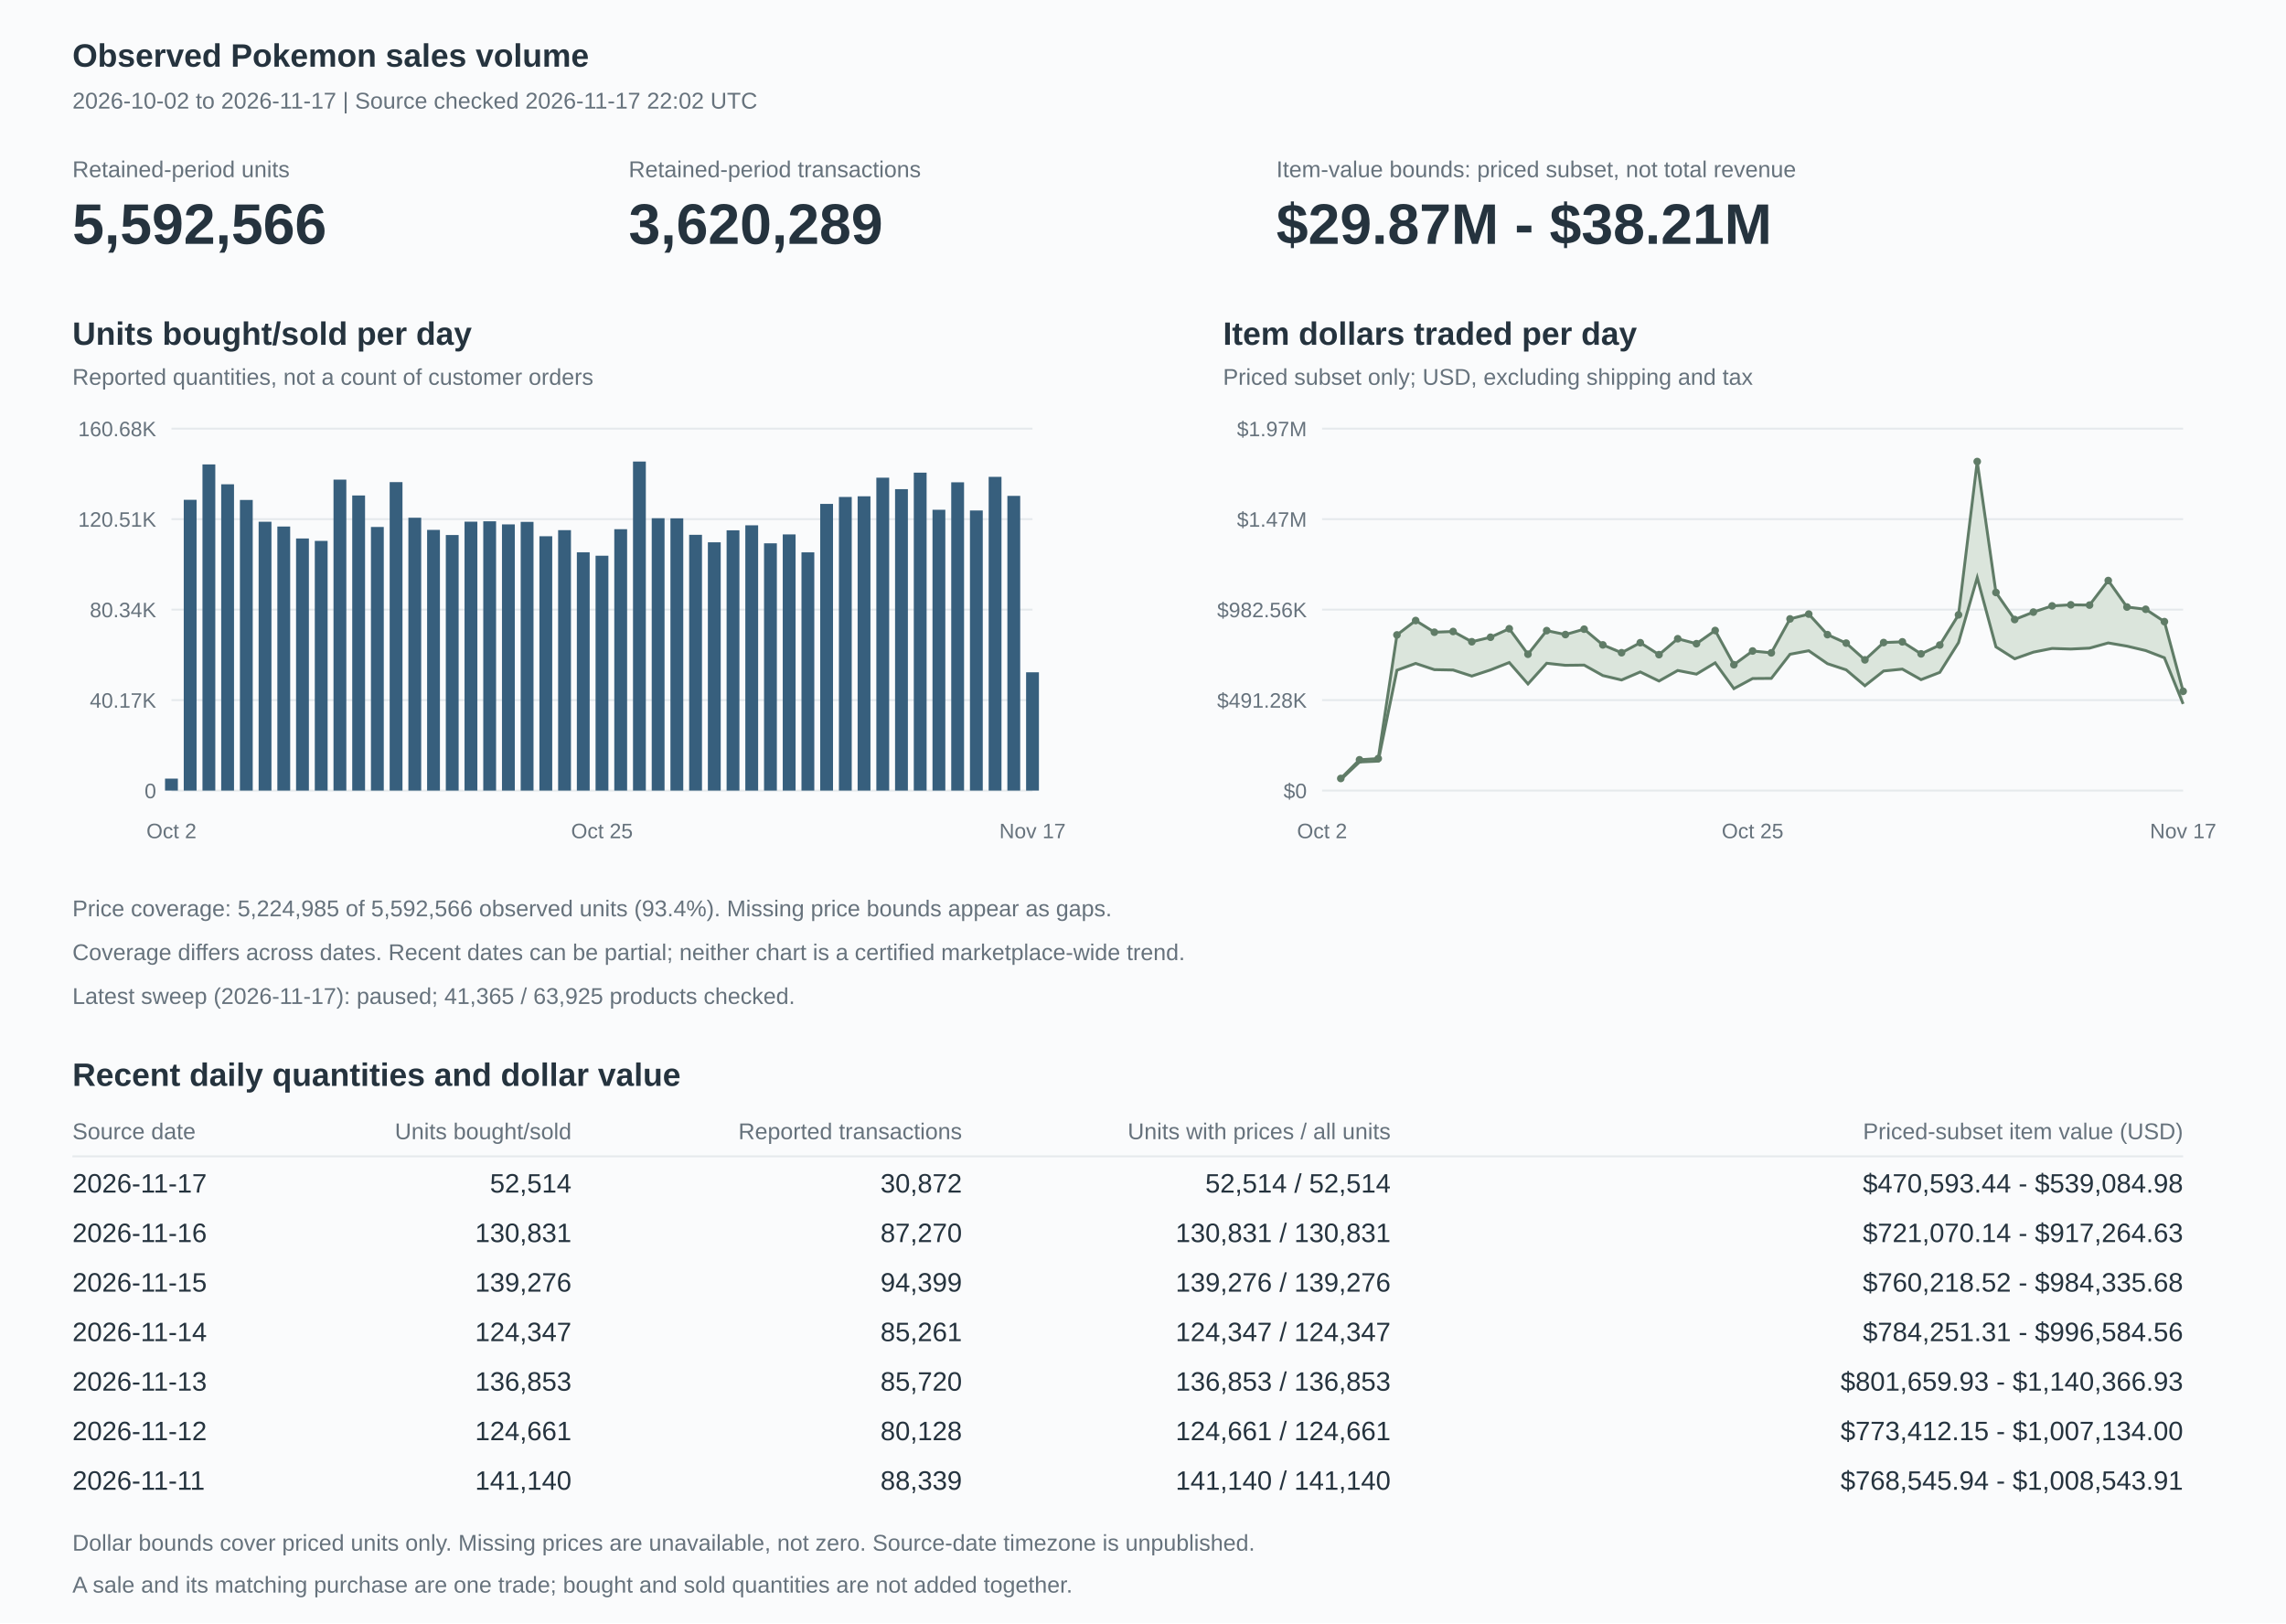
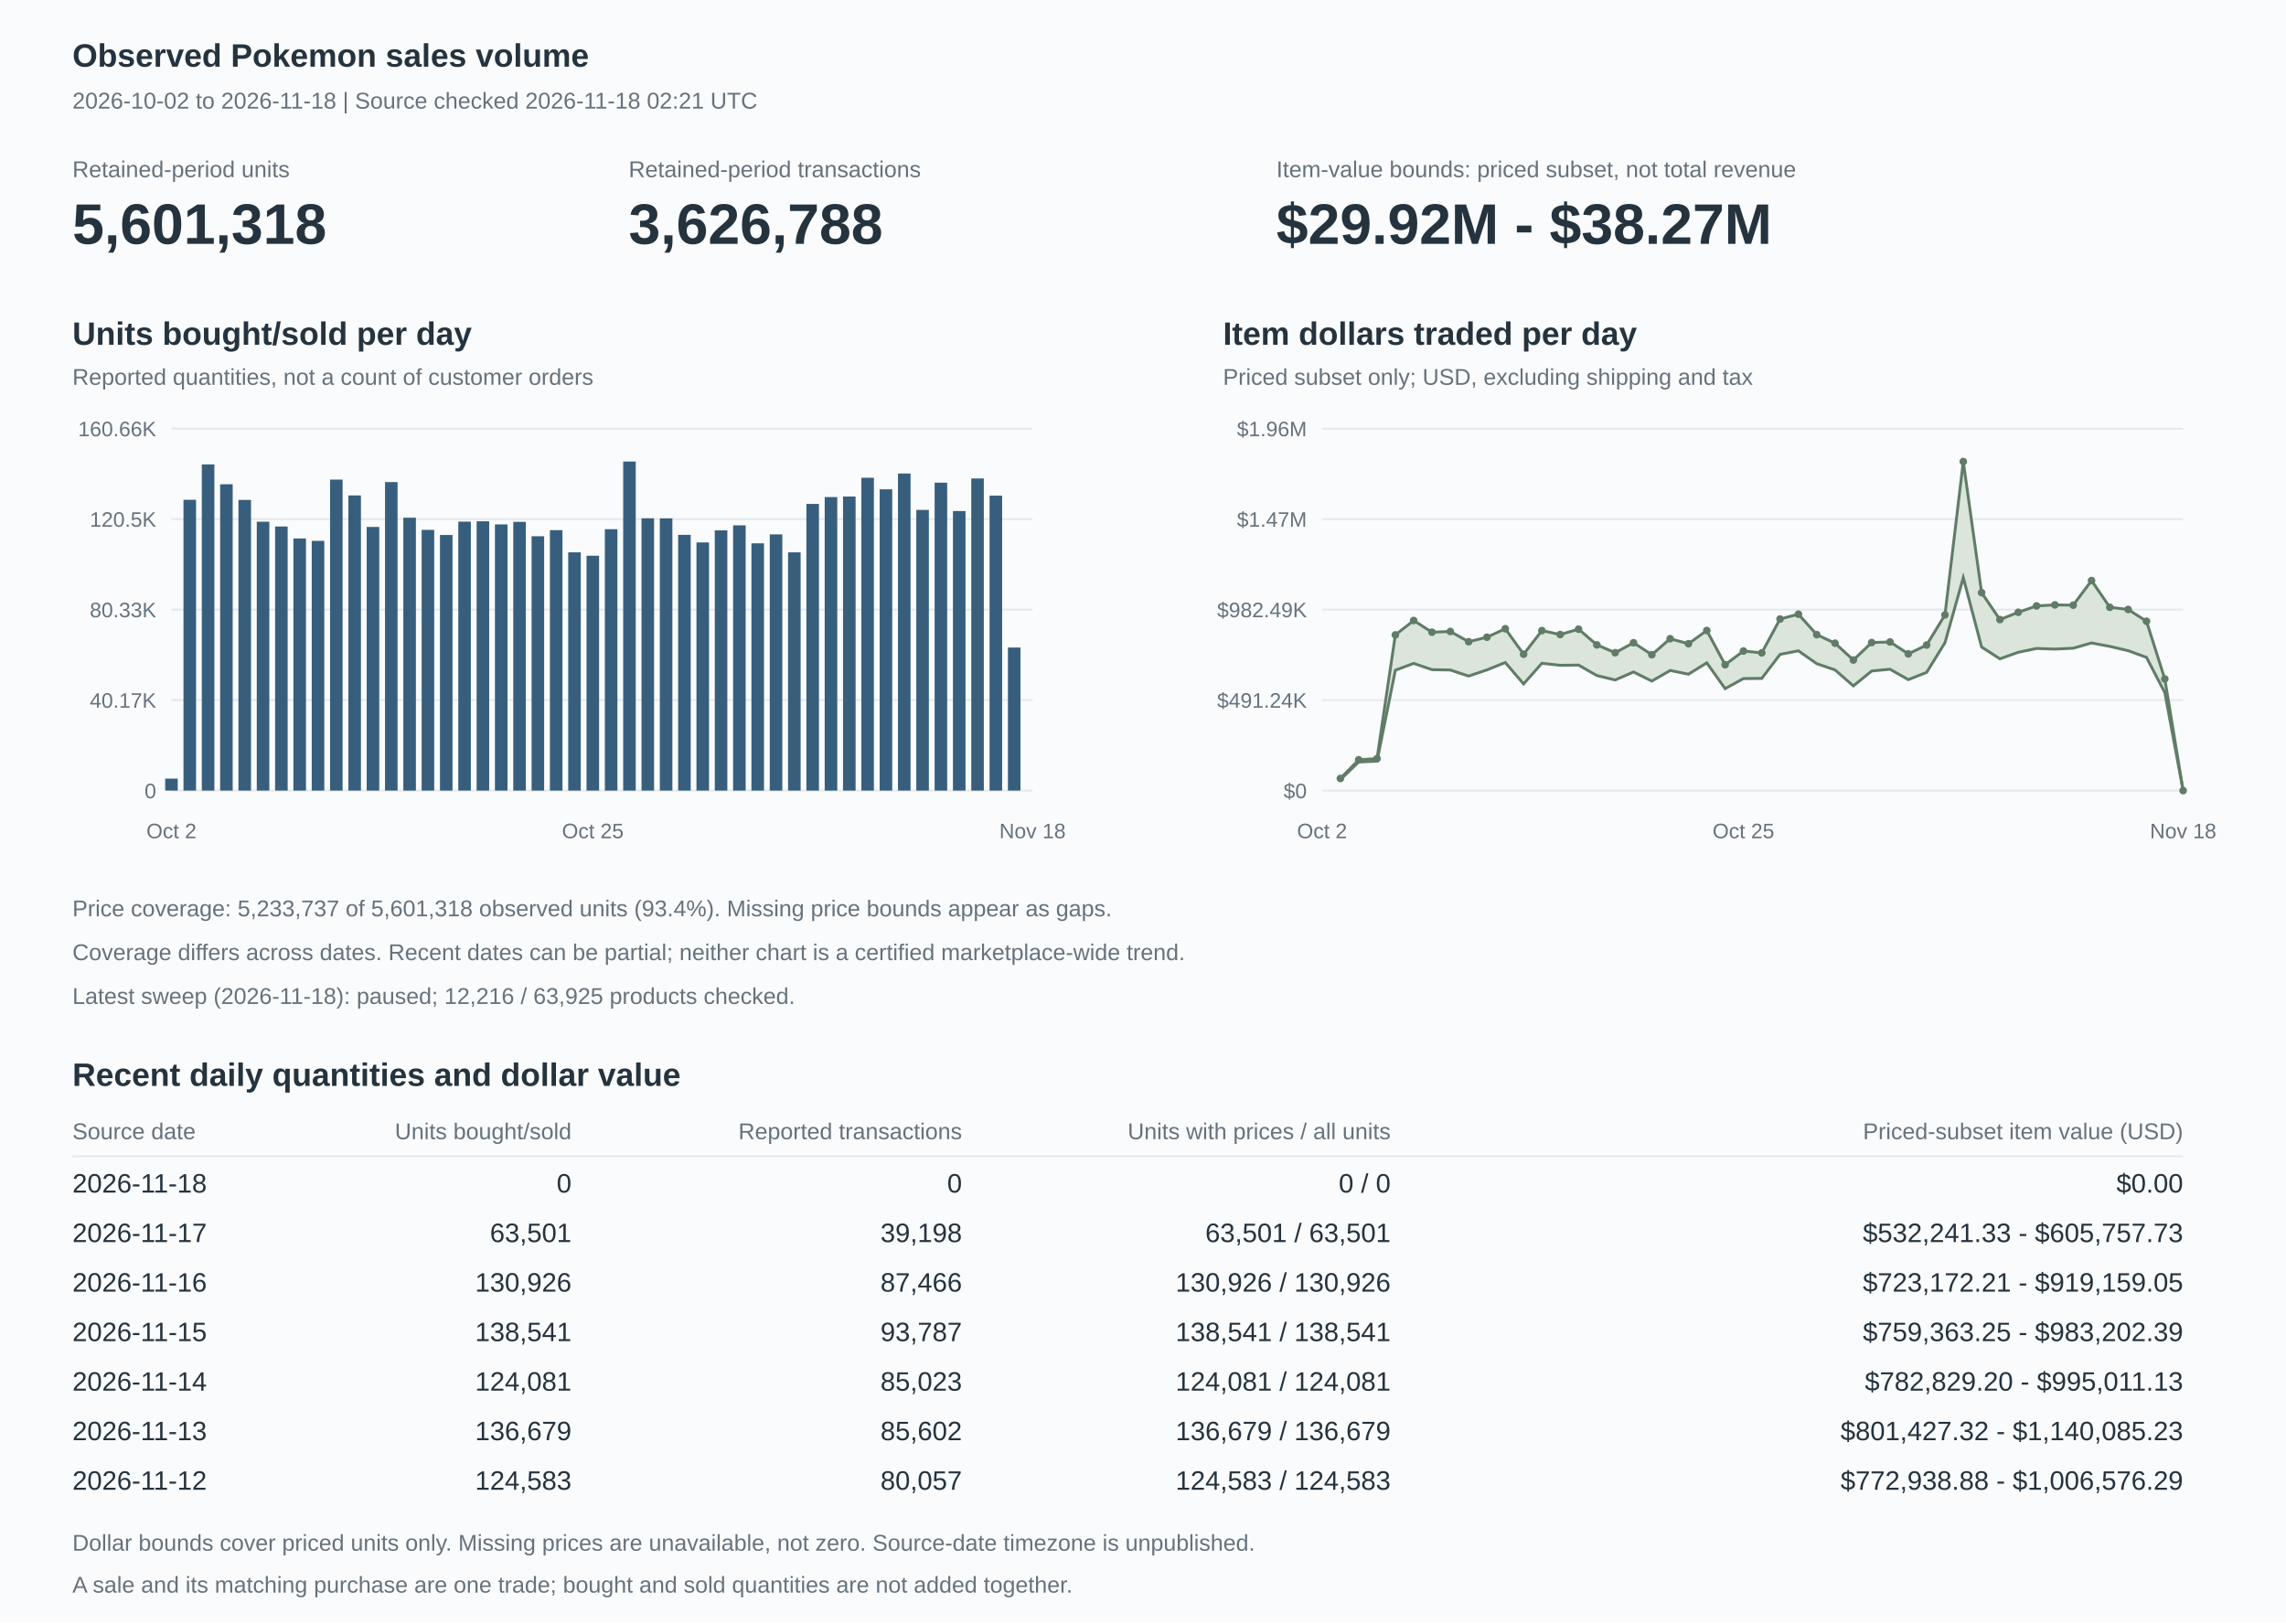
<svg xmlns="http://www.w3.org/2000/svg" width="1200" height="852" viewBox="0 0 1200 852" role="img" aria-labelledby="title description">
  <style>text{font-family:Arial,Helvetica,sans-serif;fill:#25333e;font-size:14px}.heading{font-size:17px;font-weight:600}.muted{fill:#66727c;font-size:12px}.axis{fill:#66727c;font-size:11px}.value{font-size:30px;font-weight:600}.grid{stroke:#e5e9ec;stroke-width:1}</style>
  <rect width="1200" height="852" fill="#fafbfc" />
  <text x="38" y="35" class="heading">Observed Pokemon sales volume</text>
-   <text x="38" y="57" class="muted">2026-10-02 to 2026-11-17 | Source checked 2026-11-17 22:02 UTC</text>
+   <text x="38" y="57" class="muted">2026-10-02 to 2026-11-18 | Source checked 2026-11-18 02:21 UTC</text>
  <text x="38" y="93" class="muted">Retained-period units</text>
-   <text x="38" y="128" class="value">5,592,566</text>
+   <text x="38" y="128" class="value">5,601,318</text>
  <text x="330" y="93" class="muted">Retained-period transactions</text>
-   <text x="330" y="128" class="value">3,620,289</text>
+   <text x="330" y="128" class="value">3,626,788</text>
  <text x="670" y="93" class="muted">Item-value bounds: priced subset, not total revenue</text>
-   <text x="670" y="128" class="value">$29.87M - $38.21M</text>
+   <text x="670" y="128" class="value">$29.92M - $38.27M</text>
  <text x="38" y="181" class="heading">Units bought/sold per day</text>
  <text x="38" y="202" class="muted">Reported quantities, not a count of customer orders</text>
  <path d="M90,415h452" class="grid" />
  <text x="82" y="419" text-anchor="end" class="axis">0</text>
  <path d="M90,367.5h452" class="grid" />
  <text x="82" y="371.5" text-anchor="end" class="axis">40.17K</text>
  <path d="M90,320h452" class="grid" />
-   <text x="82" y="324" text-anchor="end" class="axis">80.34K</text>
+   <text x="82" y="324" text-anchor="end" class="axis">80.33K</text>
  <path d="M90,272.5h452" class="grid" />
-   <text x="82" y="276.5" text-anchor="end" class="axis">120.51K</text>
+   <text x="82" y="276.5" text-anchor="end" class="axis">120.5K</text>
  <path d="M90,225h452" class="grid" />
-   <text x="82" y="229" text-anchor="end" class="axis">160.68K</text>
-   <rect x="86.634" y="408.719" width="6.732" height="6.281" fill="#375f7d" />
-   <rect x="96.46" y="262.363" width="6.732" height="152.637" fill="#375f7d" />
-   <rect x="106.286" y="243.785" width="6.732" height="171.215" fill="#375f7d" />
-   <rect x="116.112" y="254.212" width="6.732" height="160.788" fill="#375f7d" />
-   <rect x="125.938" y="262.44" width="6.732" height="152.56" fill="#375f7d" />
-   <rect x="135.764" y="273.875" width="6.732" height="141.125" fill="#375f7d" />
-   <rect x="145.591" y="276.387" width="6.732" height="138.613" fill="#375f7d" />
-   <rect x="155.417" y="282.66" width="6.732" height="132.34" fill="#375f7d" />
-   <rect x="165.243" y="283.934" width="6.732" height="131.066" fill="#375f7d" />
-   <rect x="175.069" y="251.768" width="6.732" height="163.232" fill="#375f7d" />
-   <rect x="184.895" y="260.088" width="6.732" height="154.912" fill="#375f7d" />
-   <rect x="194.721" y="276.62" width="6.732" height="138.38" fill="#375f7d" />
-   <rect x="204.547" y="253.076" width="6.732" height="161.924" fill="#375f7d" />
-   <rect x="214.373" y="271.773" width="6.732" height="143.227" fill="#375f7d" />
-   <rect x="224.199" y="278.157" width="6.732" height="136.843" fill="#375f7d" />
-   <rect x="234.025" y="280.845" width="6.732" height="134.155" fill="#375f7d" />
-   <rect x="243.851" y="273.836" width="6.732" height="141.164" fill="#375f7d" />
-   <rect x="253.678" y="273.644" width="6.732" height="141.356" fill="#375f7d" />
-   <rect x="263.504" y="275.263" width="6.732" height="139.737" fill="#375f7d" />
-   <rect x="273.33" y="273.943" width="6.732" height="141.057" fill="#375f7d" />
-   <rect x="283.156" y="281.489" width="6.732" height="133.511" fill="#375f7d" />
-   <rect x="292.982" y="278.294" width="6.732" height="136.706" fill="#375f7d" />
-   <rect x="302.808" y="289.925" width="6.732" height="125.075" fill="#375f7d" />
-   <rect x="312.634" y="291.711" width="6.732" height="123.289" fill="#375f7d" />
-   <rect x="322.46" y="277.792" width="6.732" height="137.208" fill="#375f7d" />
-   <rect x="332.286" y="242.273" width="6.732" height="172.727" fill="#375f7d" />
-   <rect x="342.112" y="272.033" width="6.732" height="142.967" fill="#375f7d" />
-   <rect x="351.938" y="272.093" width="6.732" height="142.907" fill="#375f7d" />
-   <rect x="361.764" y="280.735" width="6.732" height="134.265" fill="#375f7d" />
-   <rect x="371.591" y="284.668" width="6.732" height="130.332" fill="#375f7d" />
-   <rect x="381.417" y="278.376" width="6.732" height="136.624" fill="#375f7d" />
-   <rect x="391.243" y="275.747" width="6.732" height="139.253" fill="#375f7d" />
-   <rect x="401.069" y="285.2" width="6.732" height="129.8" fill="#375f7d" />
-   <rect x="410.895" y="280.525" width="6.732" height="134.475" fill="#375f7d" />
-   <rect x="420.721" y="289.936" width="6.732" height="125.064" fill="#375f7d" />
-   <rect x="430.547" y="264.508" width="6.732" height="150.492" fill="#375f7d" />
-   <rect x="440.373" y="260.869" width="6.732" height="154.131" fill="#375f7d" />
-   <rect x="450.199" y="260.518" width="6.732" height="154.482" fill="#375f7d" />
-   <rect x="460.025" y="250.749" width="6.732" height="164.251" fill="#375f7d" />
-   <rect x="469.851" y="256.771" width="6.732" height="158.229" fill="#375f7d" />
-   <rect x="479.678" y="248.106" width="6.732" height="166.894" fill="#375f7d" />
-   <rect x="489.504" y="267.592" width="6.732" height="147.408" fill="#375f7d" />
-   <rect x="499.33" y="253.175" width="6.732" height="161.825" fill="#375f7d" />
-   <rect x="509.156" y="267.963" width="6.732" height="147.037" fill="#375f7d" />
-   <rect x="518.982" y="250.31" width="6.732" height="164.69" fill="#375f7d" />
-   <rect x="528.808" y="260.296" width="6.732" height="154.704" fill="#375f7d" />
-   <rect x="538.634" y="352.904" width="6.732" height="62.096" fill="#375f7d" />
+   <text x="82" y="229" text-anchor="end" class="axis">160.66K</text>
+   <rect x="86.704" y="408.718" width="6.592" height="6.282" fill="#375f7d" />
+   <rect x="96.321" y="262.348" width="6.592" height="152.652" fill="#375f7d" />
+   <rect x="105.938" y="243.769" width="6.592" height="171.231" fill="#375f7d" />
+   <rect x="115.555" y="254.197" width="6.592" height="160.803" fill="#375f7d" />
+   <rect x="125.172" y="262.425" width="6.592" height="152.575" fill="#375f7d" />
+   <rect x="134.789" y="273.862" width="6.592" height="141.138" fill="#375f7d" />
+   <rect x="144.406" y="276.374" width="6.592" height="138.626" fill="#375f7d" />
+   <rect x="154.023" y="282.647" width="6.592" height="132.353" fill="#375f7d" />
+   <rect x="163.64" y="283.921" width="6.592" height="131.079" fill="#375f7d" />
+   <rect x="173.257" y="251.752" width="6.592" height="163.248" fill="#375f7d" />
+   <rect x="182.874" y="260.073" width="6.592" height="154.927" fill="#375f7d" />
+   <rect x="192.491" y="276.607" width="6.592" height="138.393" fill="#375f7d" />
+   <rect x="202.108" y="253.06" width="6.592" height="161.94" fill="#375f7d" />
+   <rect x="211.725" y="271.759" width="6.592" height="143.241" fill="#375f7d" />
+   <rect x="221.342" y="278.144" width="6.592" height="136.856" fill="#375f7d" />
+   <rect x="230.959" y="280.832" width="6.592" height="134.168" fill="#375f7d" />
+   <rect x="240.577" y="273.823" width="6.592" height="141.177" fill="#375f7d" />
+   <rect x="250.194" y="273.631" width="6.592" height="141.369" fill="#375f7d" />
+   <rect x="259.811" y="275.281" width="6.592" height="139.719" fill="#375f7d" />
+   <rect x="269.428" y="273.934" width="6.592" height="141.066" fill="#375f7d" />
+   <rect x="279.045" y="281.488" width="6.592" height="133.512" fill="#375f7d" />
+   <rect x="288.662" y="278.293" width="6.592" height="136.707" fill="#375f7d" />
+   <rect x="298.279" y="289.932" width="6.592" height="125.068" fill="#375f7d" />
+   <rect x="307.896" y="291.718" width="6.592" height="123.282" fill="#375f7d" />
+   <rect x="317.513" y="277.788" width="6.592" height="137.212" fill="#375f7d" />
+   <rect x="327.13" y="242.273" width="6.592" height="172.727" fill="#375f7d" />
+   <rect x="336.747" y="272.063" width="6.592" height="142.937" fill="#375f7d" />
+   <rect x="346.364" y="272.096" width="6.592" height="142.904" fill="#375f7d" />
+   <rect x="355.981" y="280.756" width="6.592" height="134.244" fill="#375f7d" />
+   <rect x="365.598" y="284.738" width="6.592" height="130.262" fill="#375f7d" />
+   <rect x="375.215" y="278.4" width="6.592" height="136.6" fill="#375f7d" />
+   <rect x="384.832" y="275.771" width="6.592" height="139.229" fill="#375f7d" />
+   <rect x="394.449" y="285.209" width="6.592" height="129.791" fill="#375f7d" />
+   <rect x="404.066" y="280.514" width="6.592" height="134.486" fill="#375f7d" />
+   <rect x="413.683" y="289.942" width="6.592" height="125.058" fill="#375f7d" />
+   <rect x="423.3" y="264.515" width="6.592" height="150.485" fill="#375f7d" />
+   <rect x="432.917" y="260.919" width="6.592" height="154.081" fill="#375f7d" />
+   <rect x="442.534" y="260.643" width="6.592" height="154.357" fill="#375f7d" />
+   <rect x="452.151" y="250.79" width="6.592" height="164.21" fill="#375f7d" />
+   <rect x="461.768" y="256.856" width="6.592" height="158.144" fill="#375f7d" />
+   <rect x="471.385" y="248.564" width="6.592" height="166.436" fill="#375f7d" />
+   <rect x="481.002" y="267.67" width="6.592" height="147.33" fill="#375f7d" />
+   <rect x="490.619" y="253.365" width="6.592" height="161.635" fill="#375f7d" />
+   <rect x="500.236" y="268.264" width="6.592" height="146.736" fill="#375f7d" />
+   <rect x="509.853" y="251.163" width="6.592" height="163.837" fill="#375f7d" />
+   <rect x="519.47" y="260.169" width="6.592" height="154.831" fill="#375f7d" />
+   <rect x="529.087" y="339.905" width="6.592" height="75.095" fill="#375f7d" />
+   <rect x="538.704" y="415" width="6.592" height="0" fill="#375f7d" />
  <text x="90" y="440" text-anchor="middle" class="axis">Oct 2</text>
-   <text x="316" y="440" text-anchor="middle" class="axis">Oct 25</text>
-   <text x="542" y="440" text-anchor="middle" class="axis">Nov 17</text>
+   <text x="311.191" y="440" text-anchor="middle" class="axis">Oct 25</text>
+   <text x="542" y="440" text-anchor="middle" class="axis">Nov 18</text>
  <text x="642" y="181" class="heading">Item dollars traded per day</text>
  <text x="642" y="202" class="muted">Priced subset only; USD, excluding shipping and tax</text>
  <path d="M694,415h452" class="grid" />
  <text x="686" y="419" text-anchor="end" class="axis">$0</text>
  <path d="M694,367.5h452" class="grid" />
-   <text x="686" y="371.5" text-anchor="end" class="axis">$491.28K</text>
+   <text x="686" y="371.5" text-anchor="end" class="axis">$491.24K</text>
  <path d="M694,320h452" class="grid" />
-   <text x="686" y="324" text-anchor="end" class="axis">$982.56K</text>
+   <text x="686" y="324" text-anchor="end" class="axis">$982.49K</text>
  <path d="M694,272.5h452" class="grid" />
  <text x="686" y="276.5" text-anchor="end" class="axis">$1.47M</text>
  <path d="M694,225h452" class="grid" />
-   <text x="686" y="229" text-anchor="end" class="axis">$1.97M</text>
-   <polygon points="703.826,408.639 713.652,398.829 723.478,398.184 733.304,333.286 743.13,325.74 752.957,331.87 762.783,331.489 772.609,336.875 782.435,334.5 792.261,330.04 802.087,343.429 811.913,331.03 821.739,333.095 831.565,330.274 841.391,338.523 851.217,342.635 861.043,337.378 870.87,343.646 880.696,335.295 890.522,337.894 900.348,330.972 910.174,348.932 920,341.72 929.826,342.694 939.652,324.884 949.478,322.352 959.304,333.145 969.13,337.598 978.957,346.376 988.783,337.294 998.609,336.917 1008.435,343.23 1018.261,338.595 1028.087,322.753 1037.913,242.273 1047.739,311.014 1057.565,325.208 1067.391,321.314 1077.217,318.053 1087.043,317.488 1096.87,317.625 1106.696,304.743 1116.522,318.644 1126.348,319.829 1136.174,326.314 1146,362.878 1146,369.5 1136.174,345.283 1126.348,341.498 1116.522,339.174 1106.696,337.491 1096.87,340.222 1087.043,340.693 1077.217,340.382 1067.391,342.331 1057.565,345.804 1047.739,339.563 1037.913,303.2 1028.087,337.33 1018.261,352.95 1008.435,356.764 998.609,351.232 988.783,352.219 978.957,359.962 969.13,351.621 959.304,348.382 949.478,341.59 939.652,343.433 929.826,356.099 920,356.181 910.174,361.475 900.348,347.945 890.522,353.867 880.696,351.954 870.87,357.495 861.043,352.724 851.217,356.937 841.391,354.615 831.565,349.117 821.739,349.242 811.913,348.161 802.087,359.02 792.261,347.774 782.435,351.651 772.609,354.884 762.783,351.706 752.957,351.52 743.13,348.244 733.304,351.823 723.478,399.546 713.652,399.98 703.826,409.23" fill="#dbe5dc" />
-   <polyline points="703.826,409.23 713.652,399.98 723.478,399.546 733.304,351.823 743.13,348.244 752.957,351.52 762.783,351.706 772.609,354.884 782.435,351.651 792.261,347.774 802.087,359.02 811.913,348.161 821.739,349.242 831.565,349.117 841.391,354.615 851.217,356.937 861.043,352.724 870.87,357.495 880.696,351.954 890.522,353.867 900.348,347.945 910.174,361.475 920,356.181 929.826,356.099 939.652,343.433 949.478,341.59 959.304,348.382 969.13,351.621 978.957,359.962 988.783,352.219 998.609,351.232 1008.435,356.764 1018.261,352.95 1028.087,337.33 1037.913,303.2 1047.739,339.563 1057.565,345.804 1067.391,342.331 1077.217,340.382 1087.043,340.693 1096.87,340.222 1106.696,337.491 1116.522,339.174 1126.348,341.498 1136.174,345.283 1146,369.5" fill="none" stroke="#607c67" stroke-width="1.5" />
-   <polyline points="703.826,408.639 713.652,398.829 723.478,398.184 733.304,333.286 743.13,325.74 752.957,331.87 762.783,331.489 772.609,336.875 782.435,334.5 792.261,330.04 802.087,343.429 811.913,331.03 821.739,333.095 831.565,330.274 841.391,338.523 851.217,342.635 861.043,337.378 870.87,343.646 880.696,335.295 890.522,337.894 900.348,330.972 910.174,348.932 920,341.72 929.826,342.694 939.652,324.884 949.478,322.352 959.304,333.145 969.13,337.598 978.957,346.376 988.783,337.294 998.609,336.917 1008.435,343.23 1018.261,338.595 1028.087,322.753 1037.913,242.273 1047.739,311.014 1057.565,325.208 1067.391,321.314 1077.217,318.053 1087.043,317.488 1096.87,317.625 1106.696,304.743 1116.522,318.644 1126.348,319.829 1136.174,326.314 1146,362.878" fill="none" stroke="#607c67" stroke-width="1.5" />
-   <circle cx="703.826" cy="408.639" r="2" fill="#607c67" />
-   <circle cx="713.652" cy="398.829" r="2" fill="#607c67" />
-   <circle cx="723.478" cy="398.184" r="2" fill="#607c67" />
-   <circle cx="733.304" cy="333.286" r="2" fill="#607c67" />
-   <circle cx="743.13" cy="325.74" r="2" fill="#607c67" />
-   <circle cx="752.957" cy="331.87" r="2" fill="#607c67" />
-   <circle cx="762.783" cy="331.489" r="2" fill="#607c67" />
-   <circle cx="772.609" cy="336.875" r="2" fill="#607c67" />
-   <circle cx="782.435" cy="334.5" r="2" fill="#607c67" />
-   <circle cx="792.261" cy="330.04" r="2" fill="#607c67" />
-   <circle cx="802.087" cy="343.429" r="2" fill="#607c67" />
-   <circle cx="811.913" cy="331.03" r="2" fill="#607c67" />
-   <circle cx="821.739" cy="333.095" r="2" fill="#607c67" />
-   <circle cx="831.565" cy="330.274" r="2" fill="#607c67" />
-   <circle cx="841.391" cy="338.523" r="2" fill="#607c67" />
-   <circle cx="851.217" cy="342.635" r="2" fill="#607c67" />
-   <circle cx="861.043" cy="337.378" r="2" fill="#607c67" />
-   <circle cx="870.87" cy="343.646" r="2" fill="#607c67" />
-   <circle cx="880.696" cy="335.295" r="2" fill="#607c67" />
-   <circle cx="890.522" cy="337.894" r="2" fill="#607c67" />
-   <circle cx="900.348" cy="330.972" r="2" fill="#607c67" />
-   <circle cx="910.174" cy="348.932" r="2" fill="#607c67" />
-   <circle cx="920" cy="341.72" r="2" fill="#607c67" />
-   <circle cx="929.826" cy="342.694" r="2" fill="#607c67" />
-   <circle cx="939.652" cy="324.884" r="2" fill="#607c67" />
-   <circle cx="949.478" cy="322.352" r="2" fill="#607c67" />
-   <circle cx="959.304" cy="333.145" r="2" fill="#607c67" />
-   <circle cx="969.13" cy="337.598" r="2" fill="#607c67" />
-   <circle cx="978.957" cy="346.376" r="2" fill="#607c67" />
-   <circle cx="988.783" cy="337.294" r="2" fill="#607c67" />
-   <circle cx="998.609" cy="336.917" r="2" fill="#607c67" />
-   <circle cx="1008.435" cy="343.23" r="2" fill="#607c67" />
-   <circle cx="1018.261" cy="338.595" r="2" fill="#607c67" />
-   <circle cx="1028.087" cy="322.753" r="2" fill="#607c67" />
-   <circle cx="1037.913" cy="242.273" r="2" fill="#607c67" />
-   <circle cx="1047.739" cy="311.014" r="2" fill="#607c67" />
-   <circle cx="1057.565" cy="325.208" r="2" fill="#607c67" />
-   <circle cx="1067.391" cy="321.314" r="2" fill="#607c67" />
-   <circle cx="1077.217" cy="318.053" r="2" fill="#607c67" />
-   <circle cx="1087.043" cy="317.488" r="2" fill="#607c67" />
-   <circle cx="1096.87" cy="317.625" r="2" fill="#607c67" />
-   <circle cx="1106.696" cy="304.743" r="2" fill="#607c67" />
-   <circle cx="1116.522" cy="318.644" r="2" fill="#607c67" />
-   <circle cx="1126.348" cy="319.829" r="2" fill="#607c67" />
-   <circle cx="1136.174" cy="326.314" r="2" fill="#607c67" />
-   <circle cx="1146" cy="362.878" r="2" fill="#607c67" />
+   <text x="686" y="229" text-anchor="end" class="axis">$1.96M</text>
+   <polygon points="703.617,408.639 713.234,398.828 722.851,398.183 732.468,333.28 742.085,325.733 751.702,331.864 761.319,331.482 770.936,336.869 780.553,334.493 790.17,330.033 799.787,343.424 809.404,331.024 819.021,333.088 828.638,330.268 838.255,338.517 847.872,342.629 857.489,337.391 867.106,343.671 876.723,335.289 886.34,337.917 895.957,330.968 905.574,348.934 915.191,341.742 924.809,342.705 934.426,324.942 944.043,322.395 953.66,333.141 963.277,337.642 972.894,346.465 982.511,337.301 992.128,336.975 1001.745,343.232 1011.362,338.591 1020.979,322.797 1030.596,242.273 1040.213,311.105 1049.83,325.241 1059.447,321.411 1069.064,318.062 1078.681,317.524 1088.298,317.671 1097.915,304.762 1107.532,318.789 1117.149,319.931 1126.766,326.124 1136.383,356.427 1146,415 1146,415 1136.383,363.536 1126.766,345.074 1117.149,341.575 1107.532,339.306 1097.915,337.508 1088.298,340.262 1078.681,340.725 1069.064,340.389 1059.447,342.398 1049.83,345.834 1040.213,339.638 1030.596,303.196 1020.979,337.372 1011.362,352.947 1001.745,356.766 992.128,351.289 982.511,352.224 972.894,360.051 963.277,351.664 953.66,348.379 944.043,341.632 934.426,343.493 924.809,356.11 915.191,356.203 905.574,361.478 895.957,347.942 886.34,353.891 876.723,351.949 867.106,357.52 857.489,352.739 847.872,356.932 838.255,354.611 828.638,349.112 819.021,349.237 809.404,348.156 799.787,359.016 790.17,347.769 780.553,351.646 770.936,354.88 761.319,351.701 751.702,351.516 742.085,348.239 732.468,351.818 722.851,399.544 713.234,399.978 703.617,409.229" fill="#dbe5dc" />
+   <polyline points="703.617,409.229 713.234,399.978 722.851,399.544 732.468,351.818 742.085,348.239 751.702,351.516 761.319,351.701 770.936,354.88 780.553,351.646 790.17,347.769 799.787,359.016 809.404,348.156 819.021,349.237 828.638,349.112 838.255,354.611 847.872,356.932 857.489,352.739 867.106,357.52 876.723,351.949 886.34,353.891 895.957,347.942 905.574,361.478 915.191,356.203 924.809,356.11 934.426,343.493 944.043,341.632 953.66,348.379 963.277,351.664 972.894,360.051 982.511,352.224 992.128,351.289 1001.745,356.766 1011.362,352.947 1020.979,337.372 1030.596,303.196 1040.213,339.638 1049.83,345.834 1059.447,342.398 1069.064,340.389 1078.681,340.725 1088.298,340.262 1097.915,337.508 1107.532,339.306 1117.149,341.575 1126.766,345.074 1136.383,363.536 1146,415" fill="none" stroke="#607c67" stroke-width="1.5" />
+   <polyline points="703.617,408.639 713.234,398.828 722.851,398.183 732.468,333.28 742.085,325.733 751.702,331.864 761.319,331.482 770.936,336.869 780.553,334.493 790.17,330.033 799.787,343.424 809.404,331.024 819.021,333.088 828.638,330.268 838.255,338.517 847.872,342.629 857.489,337.391 867.106,343.671 876.723,335.289 886.34,337.917 895.957,330.968 905.574,348.934 915.191,341.742 924.809,342.705 934.426,324.942 944.043,322.395 953.66,333.141 963.277,337.642 972.894,346.465 982.511,337.301 992.128,336.975 1001.745,343.232 1011.362,338.591 1020.979,322.797 1030.596,242.273 1040.213,311.105 1049.83,325.241 1059.447,321.411 1069.064,318.062 1078.681,317.524 1088.298,317.671 1097.915,304.762 1107.532,318.789 1117.149,319.931 1126.766,326.124 1136.383,356.427 1146,415" fill="none" stroke="#607c67" stroke-width="1.5" />
+   <circle cx="703.617" cy="408.639" r="2" fill="#607c67" />
+   <circle cx="713.234" cy="398.828" r="2" fill="#607c67" />
+   <circle cx="722.851" cy="398.183" r="2" fill="#607c67" />
+   <circle cx="732.468" cy="333.28" r="2" fill="#607c67" />
+   <circle cx="742.085" cy="325.733" r="2" fill="#607c67" />
+   <circle cx="751.702" cy="331.864" r="2" fill="#607c67" />
+   <circle cx="761.319" cy="331.482" r="2" fill="#607c67" />
+   <circle cx="770.936" cy="336.869" r="2" fill="#607c67" />
+   <circle cx="780.553" cy="334.493" r="2" fill="#607c67" />
+   <circle cx="790.17" cy="330.033" r="2" fill="#607c67" />
+   <circle cx="799.787" cy="343.424" r="2" fill="#607c67" />
+   <circle cx="809.404" cy="331.024" r="2" fill="#607c67" />
+   <circle cx="819.021" cy="333.088" r="2" fill="#607c67" />
+   <circle cx="828.638" cy="330.268" r="2" fill="#607c67" />
+   <circle cx="838.255" cy="338.517" r="2" fill="#607c67" />
+   <circle cx="847.872" cy="342.629" r="2" fill="#607c67" />
+   <circle cx="857.489" cy="337.391" r="2" fill="#607c67" />
+   <circle cx="867.106" cy="343.671" r="2" fill="#607c67" />
+   <circle cx="876.723" cy="335.289" r="2" fill="#607c67" />
+   <circle cx="886.34" cy="337.917" r="2" fill="#607c67" />
+   <circle cx="895.957" cy="330.968" r="2" fill="#607c67" />
+   <circle cx="905.574" cy="348.934" r="2" fill="#607c67" />
+   <circle cx="915.191" cy="341.742" r="2" fill="#607c67" />
+   <circle cx="924.809" cy="342.705" r="2" fill="#607c67" />
+   <circle cx="934.426" cy="324.942" r="2" fill="#607c67" />
+   <circle cx="944.043" cy="322.395" r="2" fill="#607c67" />
+   <circle cx="953.66" cy="333.141" r="2" fill="#607c67" />
+   <circle cx="963.277" cy="337.642" r="2" fill="#607c67" />
+   <circle cx="972.894" cy="346.465" r="2" fill="#607c67" />
+   <circle cx="982.511" cy="337.301" r="2" fill="#607c67" />
+   <circle cx="992.128" cy="336.975" r="2" fill="#607c67" />
+   <circle cx="1001.745" cy="343.232" r="2" fill="#607c67" />
+   <circle cx="1011.362" cy="338.591" r="2" fill="#607c67" />
+   <circle cx="1020.979" cy="322.797" r="2" fill="#607c67" />
+   <circle cx="1030.596" cy="242.273" r="2" fill="#607c67" />
+   <circle cx="1040.213" cy="311.105" r="2" fill="#607c67" />
+   <circle cx="1049.83" cy="325.241" r="2" fill="#607c67" />
+   <circle cx="1059.447" cy="321.411" r="2" fill="#607c67" />
+   <circle cx="1069.064" cy="318.062" r="2" fill="#607c67" />
+   <circle cx="1078.681" cy="317.524" r="2" fill="#607c67" />
+   <circle cx="1088.298" cy="317.671" r="2" fill="#607c67" />
+   <circle cx="1097.915" cy="304.762" r="2" fill="#607c67" />
+   <circle cx="1107.532" cy="318.789" r="2" fill="#607c67" />
+   <circle cx="1117.149" cy="319.931" r="2" fill="#607c67" />
+   <circle cx="1126.766" cy="326.124" r="2" fill="#607c67" />
+   <circle cx="1136.383" cy="356.427" r="2" fill="#607c67" />
+   <circle cx="1146" cy="415" r="2" fill="#607c67" />
  <text x="694" y="440" text-anchor="middle" class="axis">Oct 2</text>
-   <text x="920" y="440" text-anchor="middle" class="axis">Oct 25</text>
-   <text x="1146" y="440" text-anchor="middle" class="axis">Nov 17</text>
-   <text x="38" y="481" class="muted">Price coverage: 5,224,985 of 5,592,566 observed units (93.4%). Missing price bounds appear as gaps.</text>
+   <text x="915.191" y="440" text-anchor="middle" class="axis">Oct 25</text>
+   <text x="1146" y="440" text-anchor="middle" class="axis">Nov 18</text>
+   <text x="38" y="481" class="muted">Price coverage: 5,233,737 of 5,601,318 observed units (93.4%). Missing price bounds appear as gaps.</text>
  <text x="38" y="504" class="muted">Coverage differs across dates. Recent dates can be partial; neither chart is a certified marketplace-wide trend.</text>
-   <text x="38" y="527" class="muted">Latest sweep (2026-11-17): paused; 41,365 / 63,925 products checked.</text>
+   <text x="38" y="527" class="muted">Latest sweep (2026-11-18): paused; 12,216 / 63,925 products checked.</text>
  <text x="38" y="570" class="heading">Recent daily quantities and dollar value</text>
  <text x="38" y="598" class="muted">Source date</text>
  <text x="300" y="598" text-anchor="end" class="muted">Units bought/sold</text>
  <text x="505" y="598" text-anchor="end" class="muted">Reported transactions</text>
  <text x="730" y="598" text-anchor="end" class="muted">Units with prices / all units</text>
  <text x="1146" y="598" text-anchor="end" class="muted">Priced-subset item value (USD)</text>
  <path d="M38,607h1108" class="grid" />
-   <text x="38" y="626">2026-11-17</text>
-   <text x="300" y="626" text-anchor="end">52,514</text>
-   <text x="505" y="626" text-anchor="end">30,872</text>
-   <text x="730" y="626" text-anchor="end">52,514 / 52,514</text>
-   <text x="1146" y="626" text-anchor="end">$470,593.44 - $539,084.98</text>
-   <text x="38" y="652">2026-11-16</text>
-   <text x="300" y="652" text-anchor="end">130,831</text>
-   <text x="505" y="652" text-anchor="end">87,270</text>
-   <text x="730" y="652" text-anchor="end">130,831 / 130,831</text>
-   <text x="1146" y="652" text-anchor="end">$721,070.14 - $917,264.63</text>
-   <text x="38" y="678">2026-11-15</text>
-   <text x="300" y="678" text-anchor="end">139,276</text>
-   <text x="505" y="678" text-anchor="end">94,399</text>
-   <text x="730" y="678" text-anchor="end">139,276 / 139,276</text>
-   <text x="1146" y="678" text-anchor="end">$760,218.52 - $984,335.68</text>
-   <text x="38" y="704">2026-11-14</text>
-   <text x="300" y="704" text-anchor="end">124,347</text>
-   <text x="505" y="704" text-anchor="end">85,261</text>
-   <text x="730" y="704" text-anchor="end">124,347 / 124,347</text>
-   <text x="1146" y="704" text-anchor="end">$784,251.31 - $996,584.56</text>
-   <text x="38" y="730">2026-11-13</text>
-   <text x="300" y="730" text-anchor="end">136,853</text>
-   <text x="505" y="730" text-anchor="end">85,720</text>
-   <text x="730" y="730" text-anchor="end">136,853 / 136,853</text>
-   <text x="1146" y="730" text-anchor="end">$801,659.93 - $1,140,366.93</text>
-   <text x="38" y="756">2026-11-12</text>
-   <text x="300" y="756" text-anchor="end">124,661</text>
-   <text x="505" y="756" text-anchor="end">80,128</text>
-   <text x="730" y="756" text-anchor="end">124,661 / 124,661</text>
-   <text x="1146" y="756" text-anchor="end">$773,412.15 - $1,007,134.00</text>
-   <text x="38" y="782">2026-11-11</text>
-   <text x="300" y="782" text-anchor="end">141,140</text>
-   <text x="505" y="782" text-anchor="end">88,339</text>
-   <text x="730" y="782" text-anchor="end">141,140 / 141,140</text>
-   <text x="1146" y="782" text-anchor="end">$768,545.94 - $1,008,543.91</text>
+   <text x="38" y="626">2026-11-18</text>
+   <text x="300" y="626" text-anchor="end">0</text>
+   <text x="505" y="626" text-anchor="end">0</text>
+   <text x="730" y="626" text-anchor="end">0 / 0</text>
+   <text x="1146" y="626" text-anchor="end">$0.00</text>
+   <text x="38" y="652">2026-11-17</text>
+   <text x="300" y="652" text-anchor="end">63,501</text>
+   <text x="505" y="652" text-anchor="end">39,198</text>
+   <text x="730" y="652" text-anchor="end">63,501 / 63,501</text>
+   <text x="1146" y="652" text-anchor="end">$532,241.33 - $605,757.73</text>
+   <text x="38" y="678">2026-11-16</text>
+   <text x="300" y="678" text-anchor="end">130,926</text>
+   <text x="505" y="678" text-anchor="end">87,466</text>
+   <text x="730" y="678" text-anchor="end">130,926 / 130,926</text>
+   <text x="1146" y="678" text-anchor="end">$723,172.21 - $919,159.05</text>
+   <text x="38" y="704">2026-11-15</text>
+   <text x="300" y="704" text-anchor="end">138,541</text>
+   <text x="505" y="704" text-anchor="end">93,787</text>
+   <text x="730" y="704" text-anchor="end">138,541 / 138,541</text>
+   <text x="1146" y="704" text-anchor="end">$759,363.25 - $983,202.39</text>
+   <text x="38" y="730">2026-11-14</text>
+   <text x="300" y="730" text-anchor="end">124,081</text>
+   <text x="505" y="730" text-anchor="end">85,023</text>
+   <text x="730" y="730" text-anchor="end">124,081 / 124,081</text>
+   <text x="1146" y="730" text-anchor="end">$782,829.20 - $995,011.13</text>
+   <text x="38" y="756">2026-11-13</text>
+   <text x="300" y="756" text-anchor="end">136,679</text>
+   <text x="505" y="756" text-anchor="end">85,602</text>
+   <text x="730" y="756" text-anchor="end">136,679 / 136,679</text>
+   <text x="1146" y="756" text-anchor="end">$801,427.32 - $1,140,085.23</text>
+   <text x="38" y="782">2026-11-12</text>
+   <text x="300" y="782" text-anchor="end">124,583</text>
+   <text x="505" y="782" text-anchor="end">80,057</text>
+   <text x="730" y="782" text-anchor="end">124,583 / 124,583</text>
+   <text x="1146" y="782" text-anchor="end">$772,938.88 - $1,006,576.29</text>
  <text x="38" y="814" class="muted">Dollar bounds cover priced units only. Missing prices are unavailable, not zero. Source-date timezone is unpublished.</text>
  <text x="38" y="836" class="muted">A sale and its matching purchase are one trade; bought and sold quantities are not added together.</text>
</svg>
